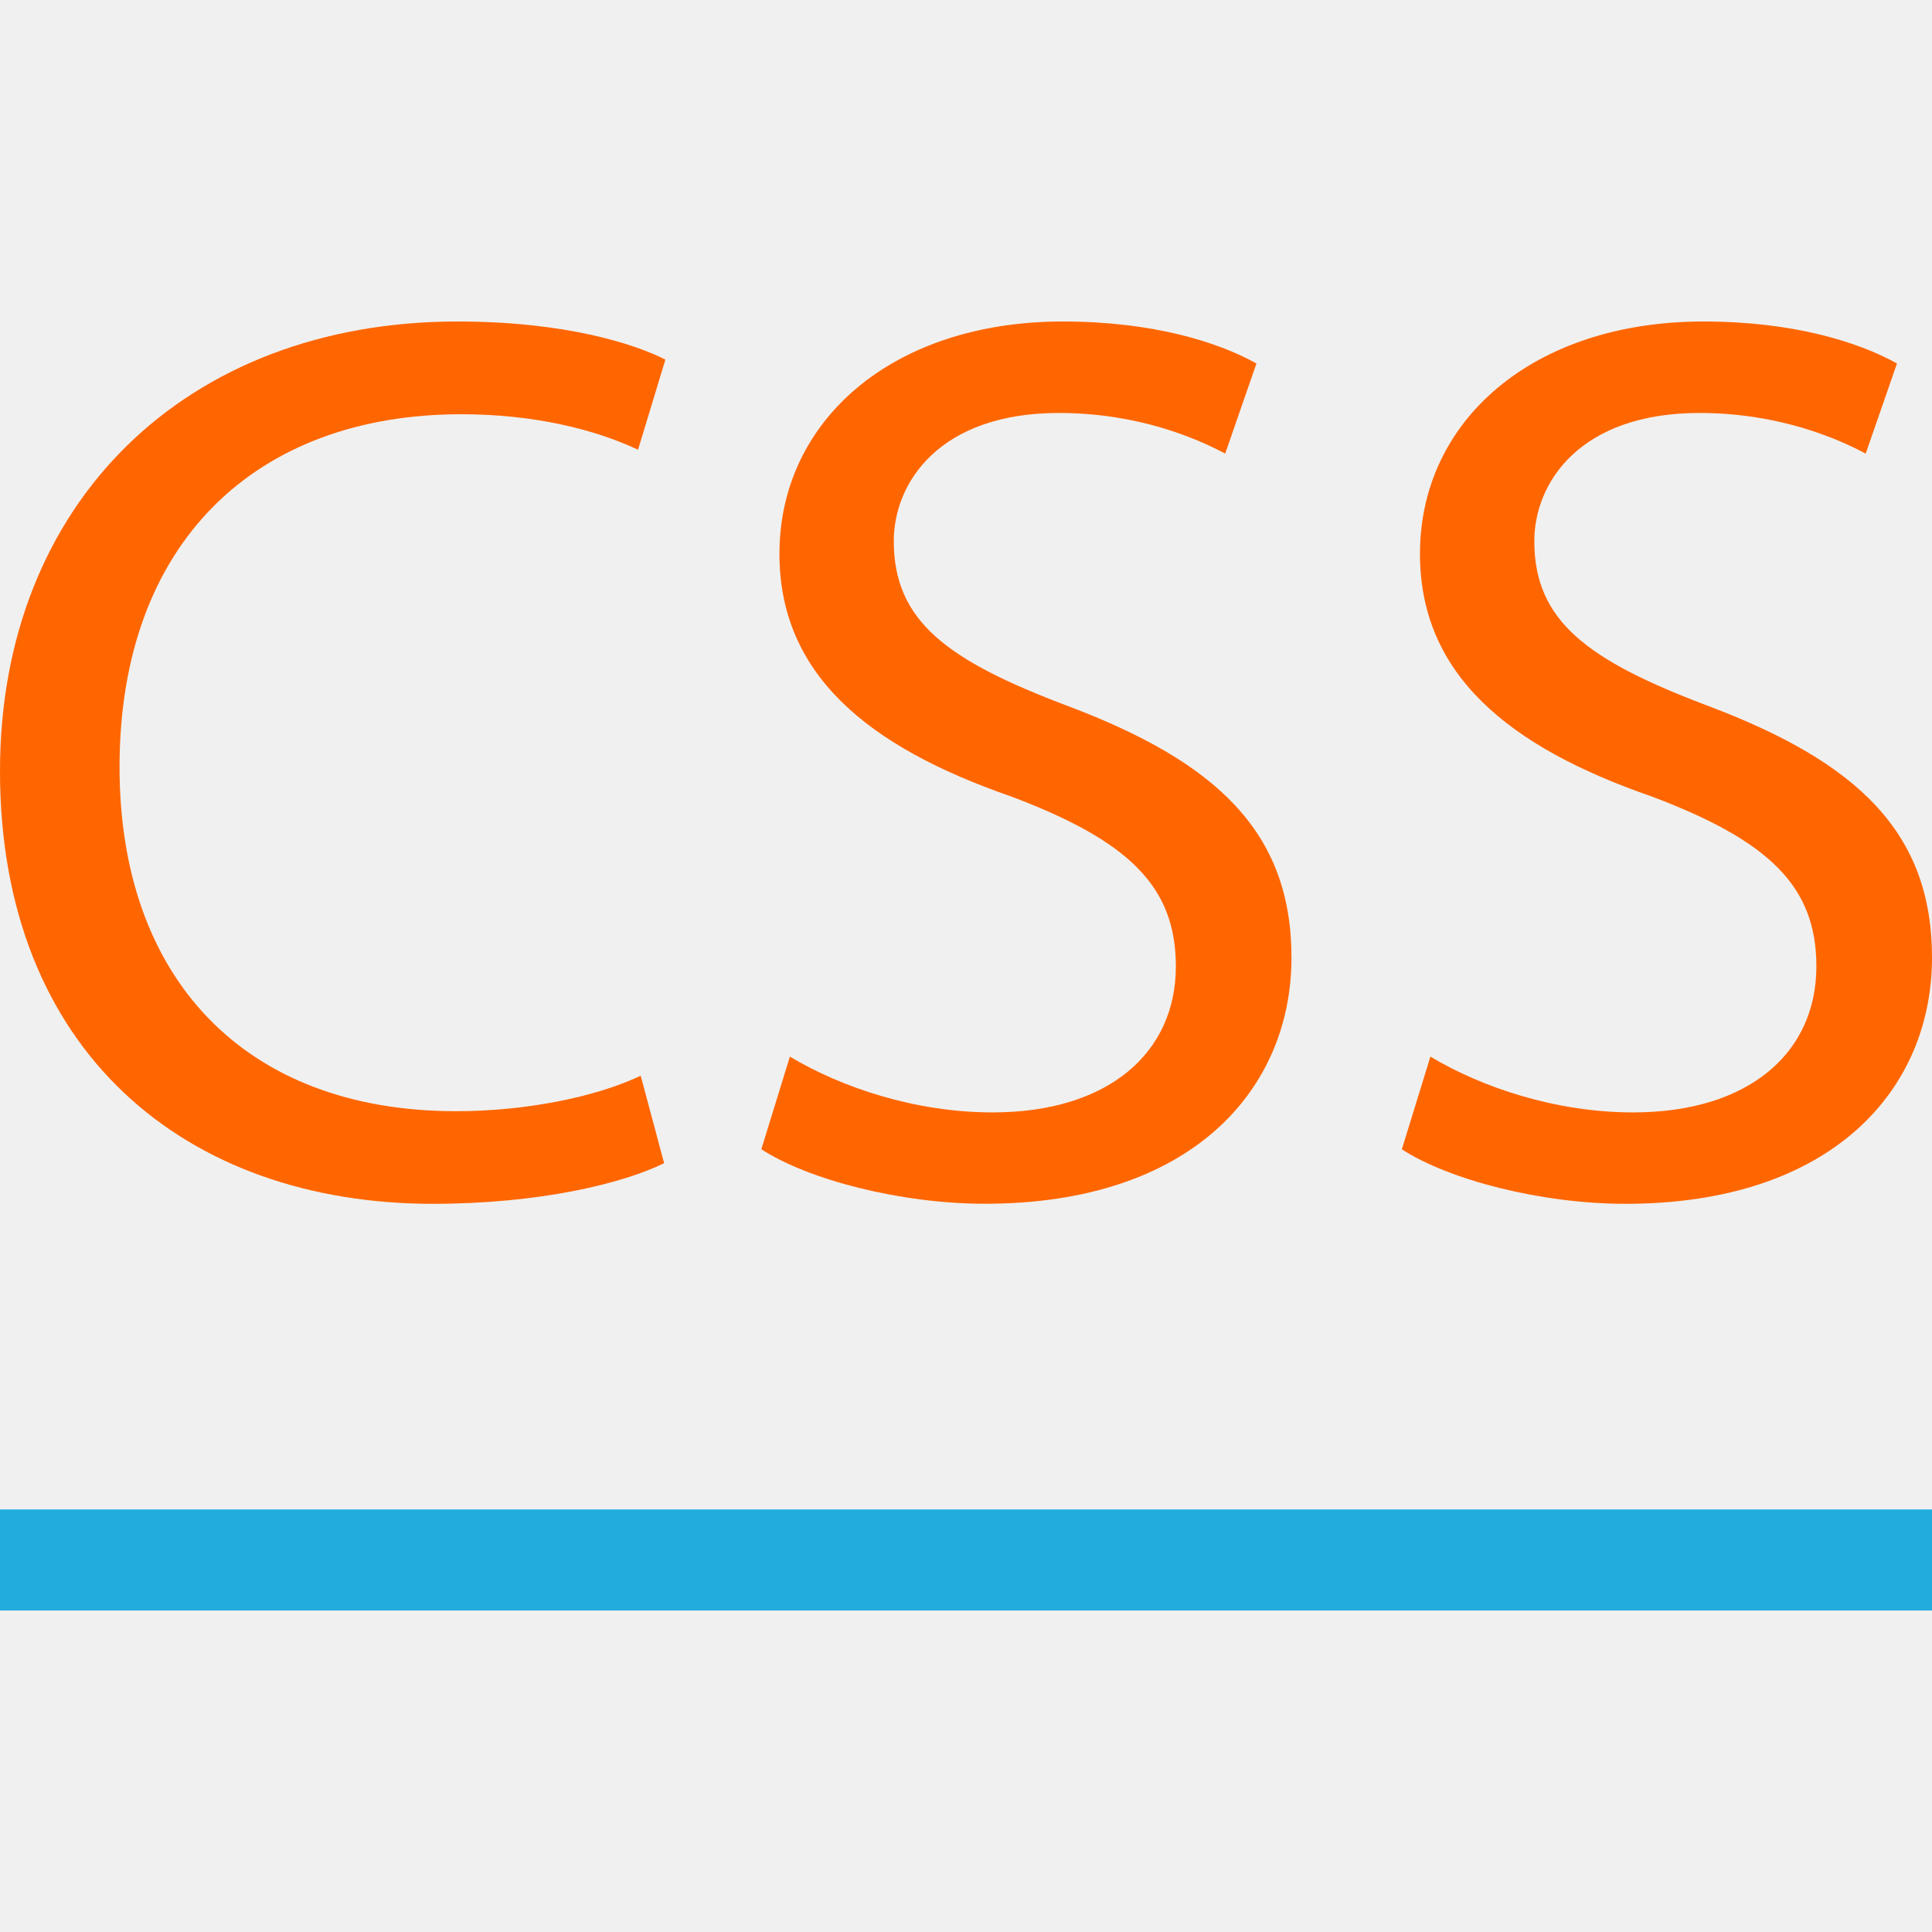
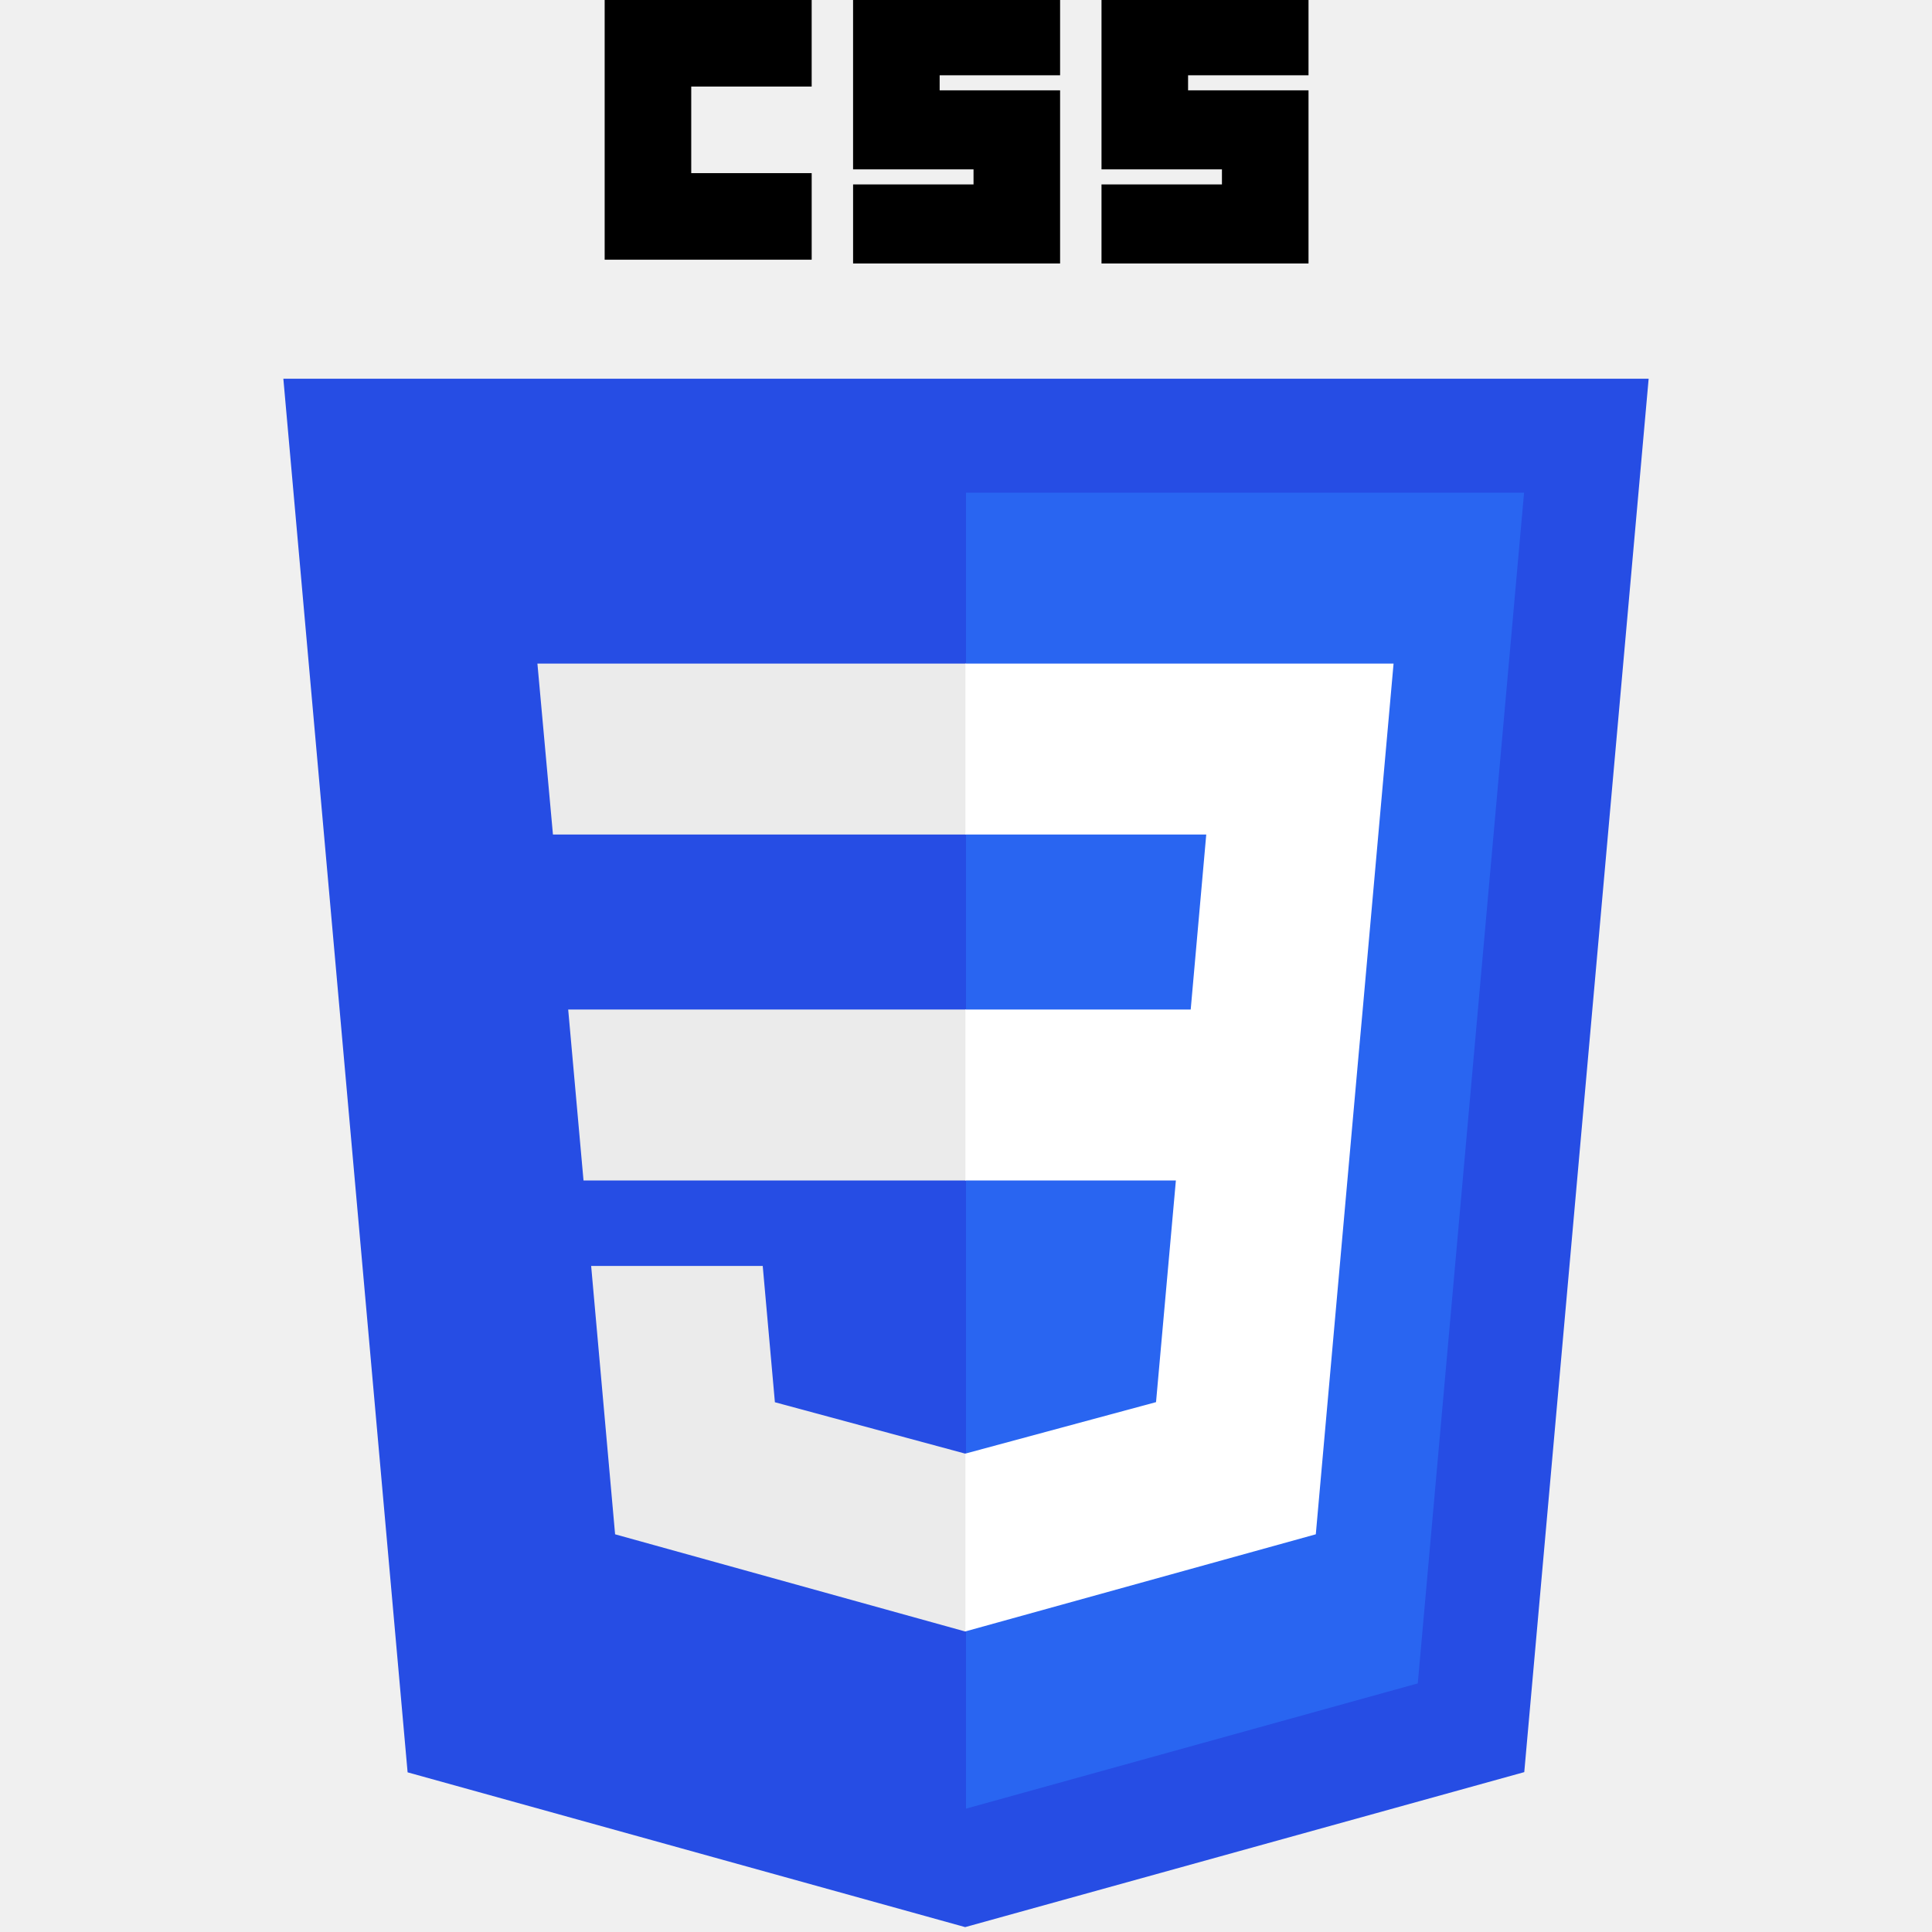
- <svg xmlns="http://www.w3.org/2000/svg" version="1.1" id="Layer_1" x="0px" y="0px" viewBox="0 0 512 512" style="enable-background:new 0 0 512 512;" xml:space="preserve">
-   <rect y="400.016" style="fill:#22ACDD;" width="512" height="26.784" />
-   <g>
-     <path style="fill:#FF6600;" d="M176,308.256c-11.024,5.408-33.056,10.768-61.312,10.768C49.248,319.024,0,278.656,0,204.32   C0,133.328,49.232,85.2,121.232,85.2c28.912,0,47.184,6.064,55.104,10.096l-7.248,23.888c-11.36-5.36-27.536-9.408-46.816-9.408   c-54.432,0-90.592,33.968-90.592,93.536c0,55.504,32.72,91.168,89.216,91.168c18.224,0,36.832-3.68,48.896-9.408L176,308.256z" />
-     <path style="fill:#FF6600;" d="M209.328,280.016c13.456,8.064,33.056,14.784,53.728,14.784c30.672,0,48.56-15.808,48.56-38.688   c0-21.168-12.4-33.28-43.744-45.072c-37.888-13.136-61.312-32.304-61.312-64.272c0-35.328,29.968-61.568,75.088-61.568   c23.76,0,40.976,5.376,51.328,11.12l-8.288,23.888c-7.584-4.032-23.056-10.768-44.08-10.768c-31.68,0-43.744,18.496-43.744,33.968   c0,21.2,14.128,31.632,46.176,43.712c39.264,14.816,59.216,33.312,59.216,66.64c0,34.96-26.48,65.248-81.248,65.248   c-22.384,0-46.848-6.384-59.248-14.448L209.328,280.016z" />
-     <path style="fill:#FF6600;" d="M379.072,280.016c13.456,8.064,33.056,14.784,53.728,14.784c30.672,0,48.56-15.808,48.56-38.688   c0-21.168-12.4-33.28-43.744-45.072c-37.888-13.136-61.312-32.304-61.312-64.272c0-35.328,29.968-61.568,75.088-61.568   c23.76,0,40.976,5.376,51.328,11.12l-8.288,23.888c-7.584-4.032-23.056-10.768-44.08-10.768c-31.68,0-43.744,18.496-43.744,33.968   c0,21.2,14.128,31.632,46.176,43.712C492.048,201.952,512,220.448,512,253.776c0,34.96-26.48,65.248-81.248,65.248   c-22.384,0-46.848-6.384-59.248-14.448L379.072,280.016z" />
-   </g>
-   <g>
- </g>
-   <g>
- </g>
-   <g>
- </g>
-   <g>
- </g>
-   <g>
- </g>
-   <g>
- </g>
-   <g>
- </g>
-   <g>
- </g>
-   <g>
- </g>
-   <g>
- </g>
-   <g>
- </g>
-   <g>
- </g>
-   <g>
- </g>
-   <g>
- </g>
-   <g>
- </g>
+ <svg xmlns="http://www.w3.org/2000/svg" viewBox="-52.5 0 361 361" preserveAspectRatio="xMidYMid">
+   <path d="M127.844 360.088L23.662 331.166.445 70.766h255.11l-23.241 260.36-104.47 28.962z" fill="#264DE4" />
+   <path d="M212.417 314.547l19.86-222.49H128V337.95l84.417-23.403z" fill="#2965F1" />
+   <path d="M53.669 188.636l2.862 31.937H128v-31.937H53.669zM47.917 123.995l2.903 31.937H128v-31.937H47.917zM128 271.58l-.14.037-35.568-9.604-2.274-25.471h-32.06l4.474 50.146 65.421 18.16.147-.04V271.58z" fill="#EBEBEB" />
+   <path d="M60.484 0h38.68v16.176H76.66v16.176h22.506v16.175H60.484V0zM106.901 0h38.681v14.066h-22.505v2.813h22.505v32.352h-38.68V34.46h22.505v-2.813H106.9V0zM153.319 0H192v14.066h-22.505v2.813H192v32.352h-38.681V34.46h22.505v-2.813H153.32V0z" />
+   <path d="M202.127 188.636l5.765-64.641H127.89v31.937h45.002l-2.906 32.704H127.89v31.937h39.327l-3.708 41.42-35.62 9.614v33.226l65.473-18.145.48-5.396 7.506-84.08.779-8.576z" fill="#FFF" />
</svg>
